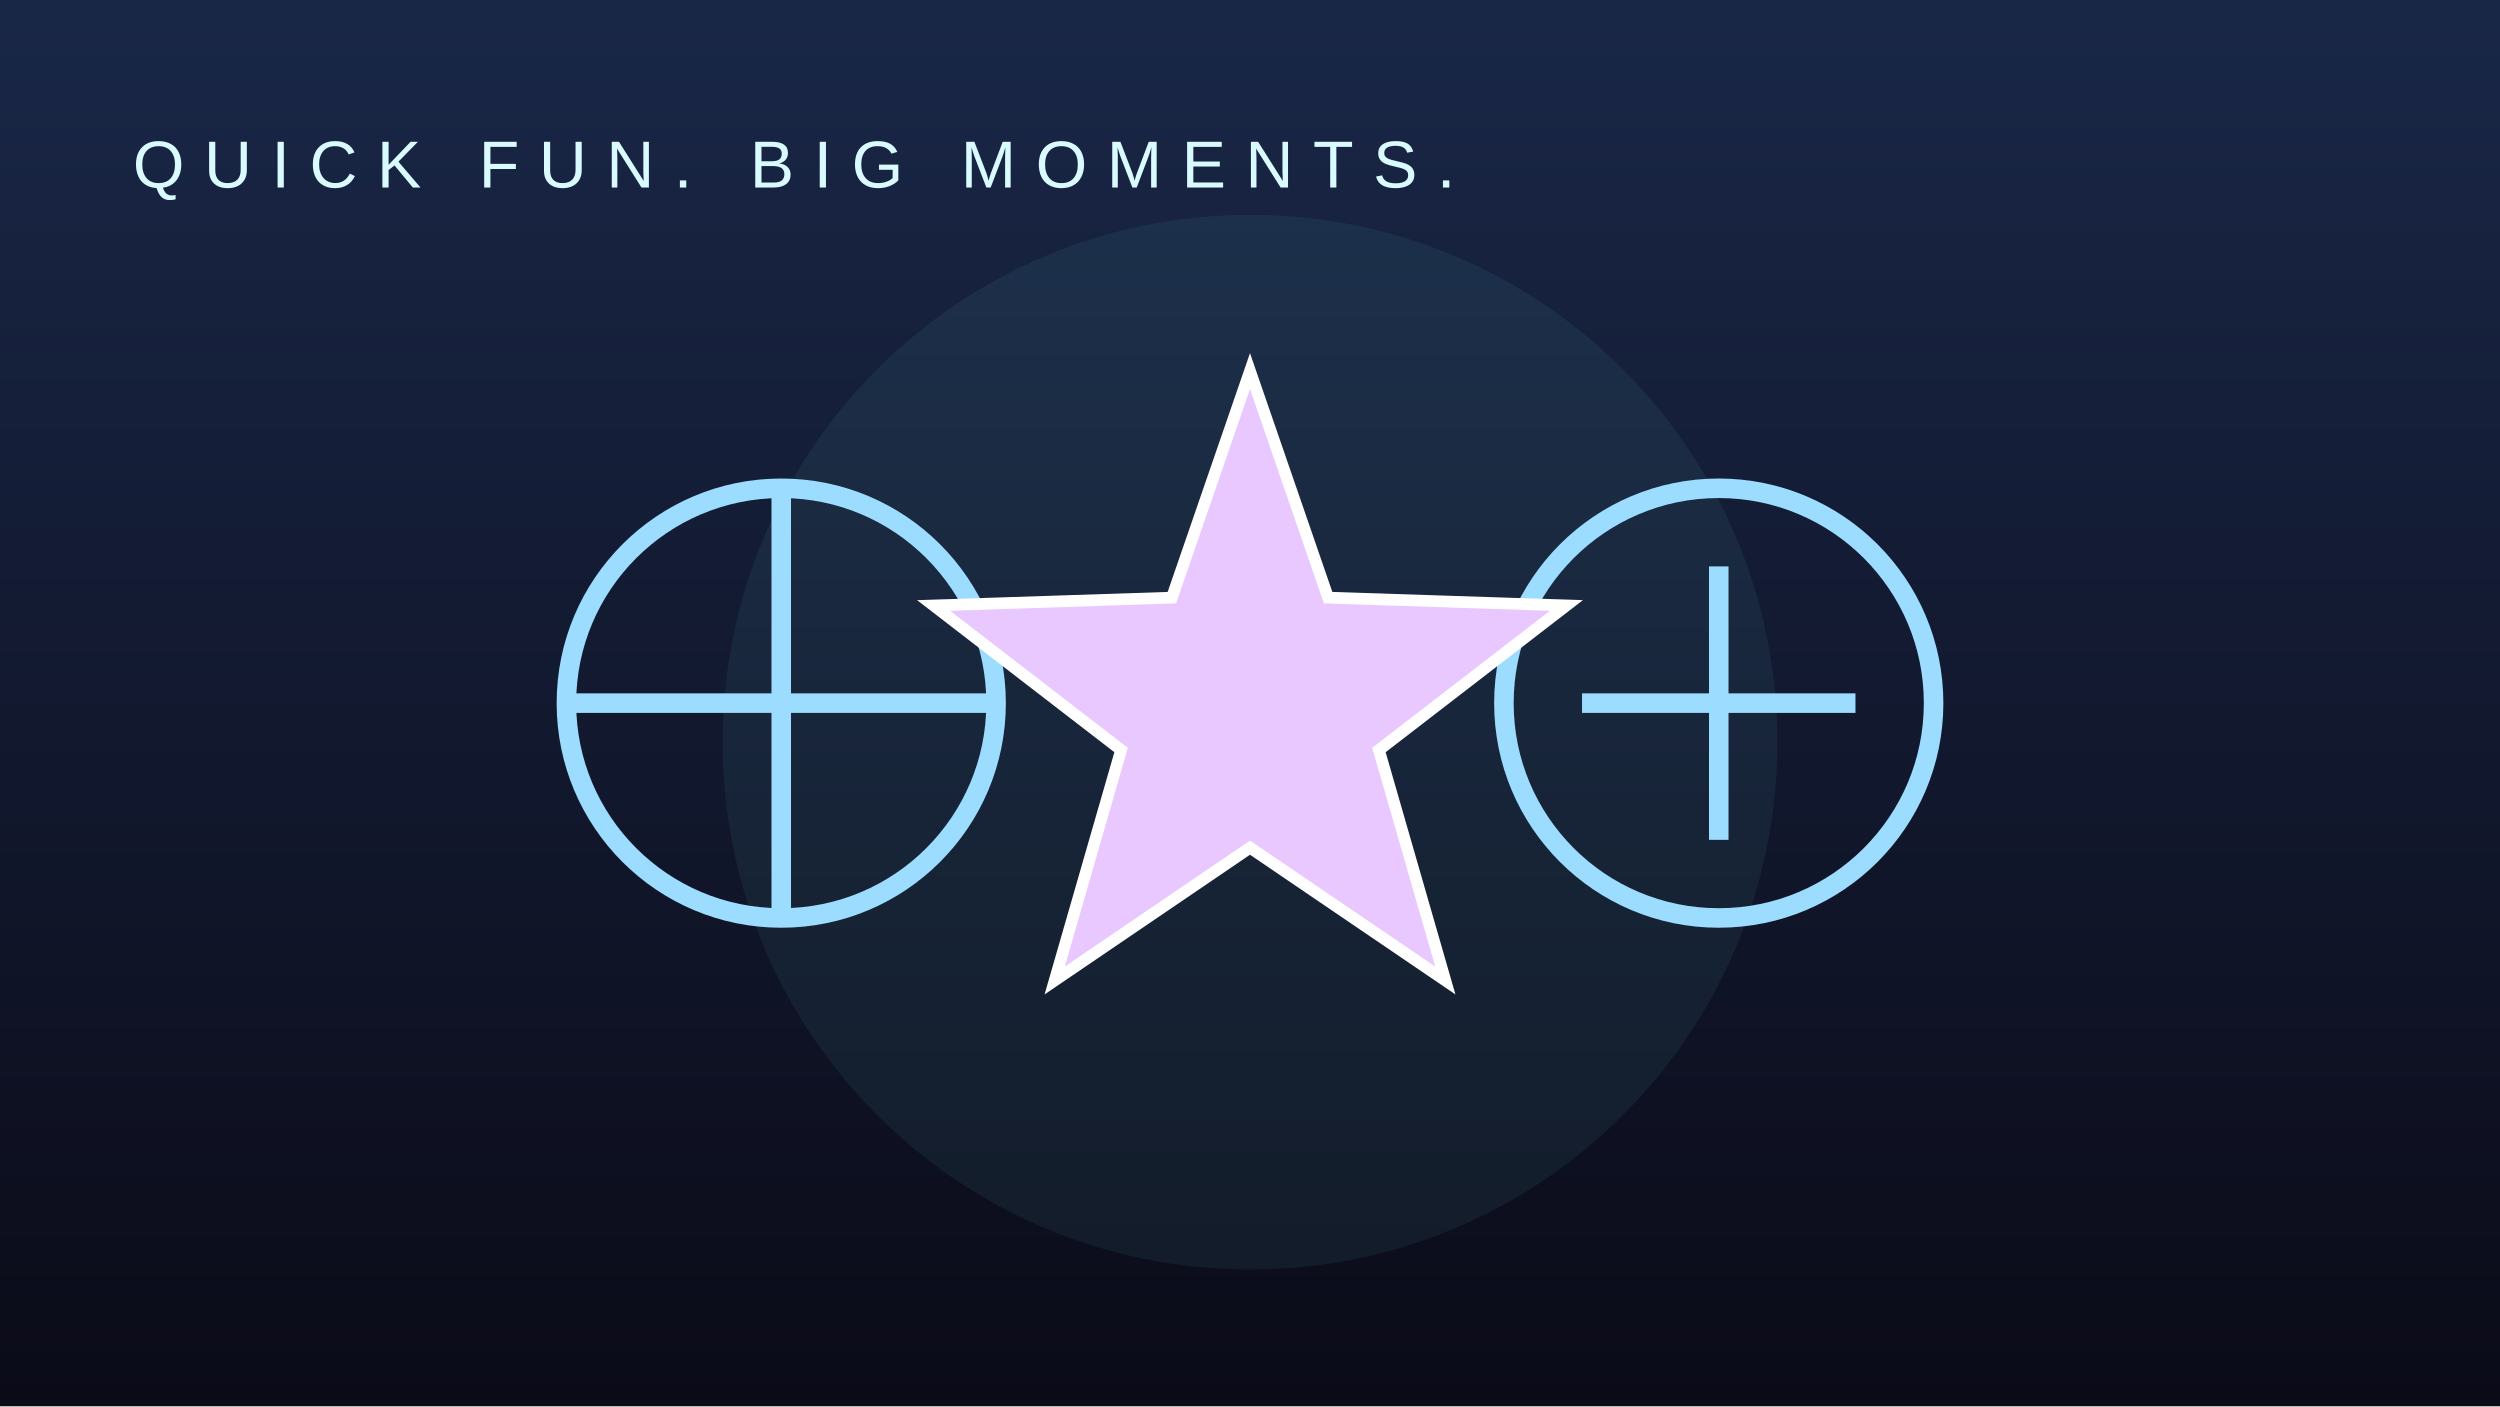
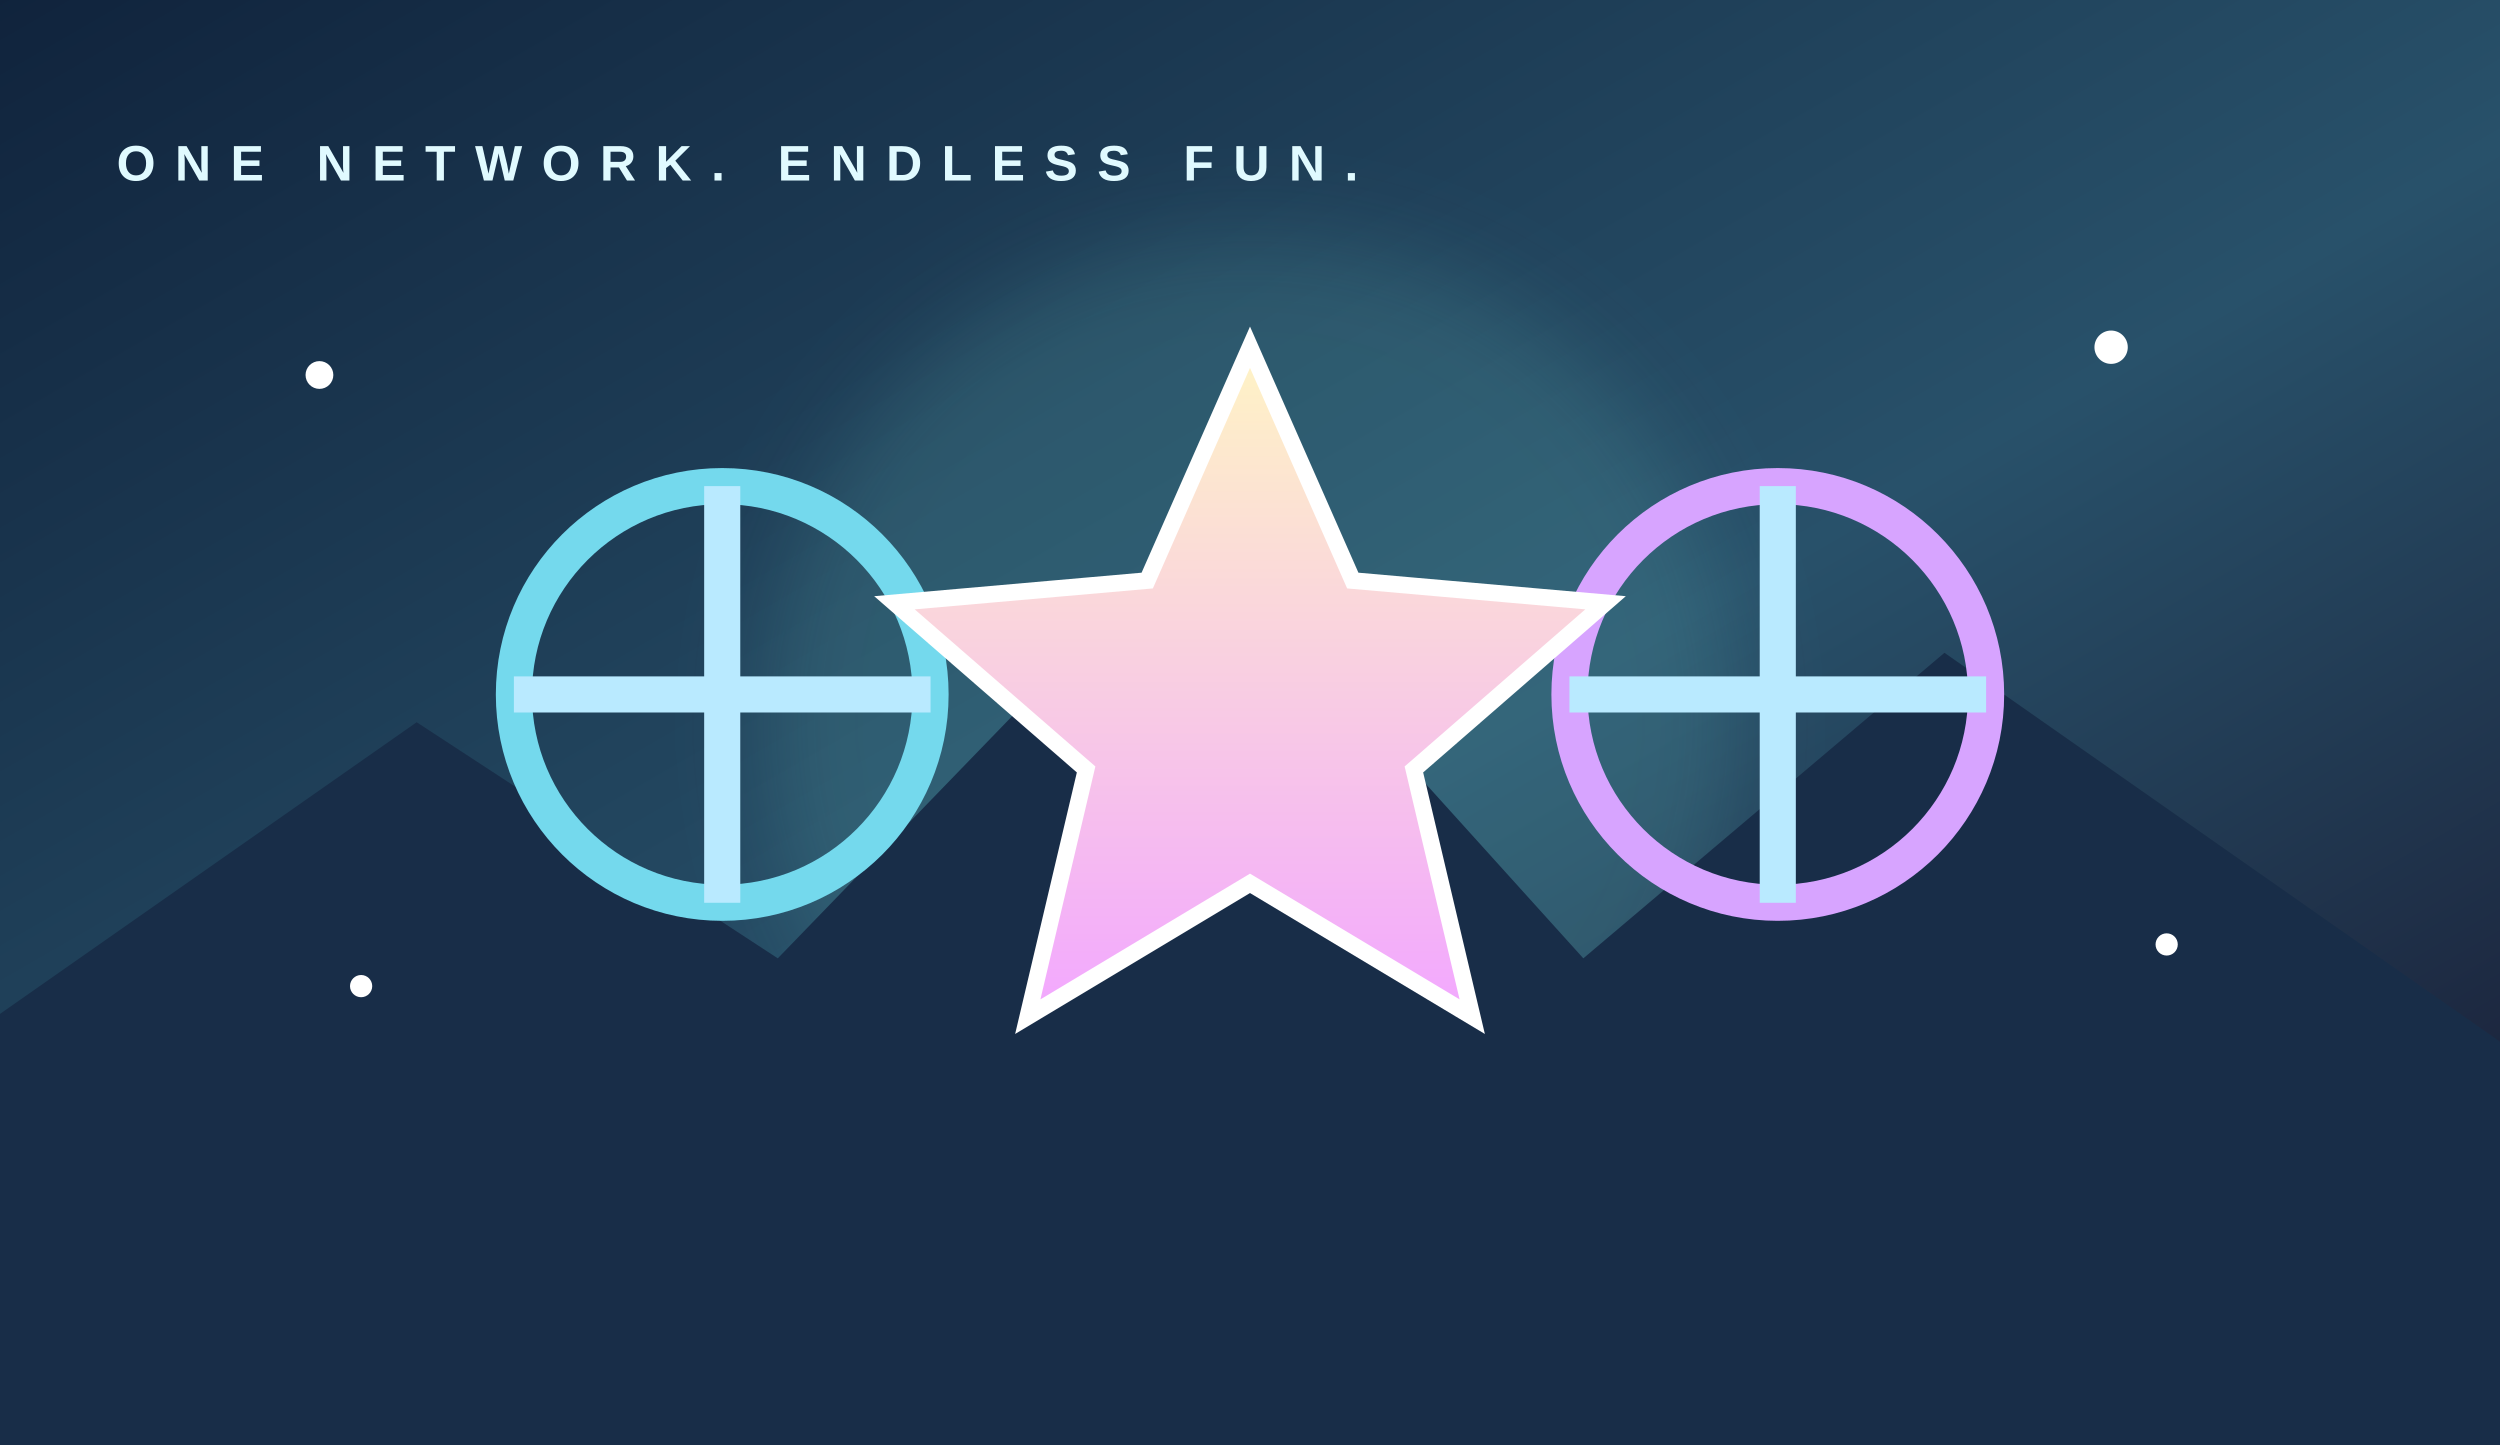
- <svg xmlns="http://www.w3.org/2000/svg" viewBox="0 0 640 360">
+ <svg xmlns="http://www.w3.org/2000/svg" viewBox="0 0 900 520">
  <defs>
-     <linearGradient id="b" x2="0" y2="1">
-       <stop stop-color="#192747" />
-       <stop offset="1" stop-color="#0b0b18" />
+     <linearGradient id="sky" y2="1">
+       <stop stop-color="#10233c" />
+       <stop offset=".55" stop-color="#28516a" />
+       <stop offset="1" stop-color="#17142c" />
    </linearGradient>
+     <linearGradient id="star" x2="0" y2="1">
+       <stop stop-color="#fff4c5" />
+       <stop offset="1" stop-color="#f2a7ff" />
+     </linearGradient>
+     <filter id="glow">
+       <feGaussianBlur stdDeviation="16" />
+     </filter>
  </defs>
-   <rect width="640" height="360" fill="url(#b)" />
-   <circle cx="320" cy="190" r="135" fill="#66e3dc" opacity=".07" />
-   <g stroke="#9cddff" stroke-width="5" fill="none">
-     <circle cx="200" cy="180" r="55" />
-     <circle cx="440" cy="180" r="55" />
-     <path d="M200 125v110m-55-55h110M440 145v70m-35-35h70" />
+   <rect width="900" height="520" fill="url(#sky)" />
+   <circle cx="450" cy="260" r="175" fill="#7fe8e0" opacity=".14" filter="url(#glow)" />
+   <path d="M0 365 150 260l130 85 150-155 140 155 130-110 200 140v155H0Z" fill="#182d48" />
+   <g fill="none" stroke-width="13">
+     <circle cx="260" cy="250" r="75" stroke="#74d9ed" />
+     <circle cx="640" cy="250" r="75" stroke="#d7a4ff" />
+     <path d="M185 250h150M260 175v150M565 250h150M640 175v150" stroke="#b9eaff" />
  </g>
-   <path d="m320 95 20 58 61 2-48 37 17 59-50-34-50 34 17-59-48-37 61-2Z" fill="#e8c8ff" stroke="#fff" stroke-width="3" />
-   <text x="34" y="48" fill="#d9faff" font-family="Arial" font-size="17" letter-spacing="5">QUICK FUN. BIG MOMENTS.</text>
+   <path d="m450 125 37 84 91 8-69 60 21 89-80-48-80 48 21-89-69-60 91-8Z" fill="url(#star)" stroke="#fff" stroke-width="6" />
+   <g fill="#fff">
+     <circle cx="115" cy="135" r="5" />
+     <circle cx="760" cy="125" r="6" />
+     <circle cx="780" cy="340" r="4" />
+     <circle cx="130" cy="355" r="4" />
+   </g>
+   <text x="42" y="65" fill="#e0faff" font-family="Arial,sans-serif" font-size="18" font-weight="700" letter-spacing="7">ONE NETWORK. ENDLESS FUN.</text>
</svg>
